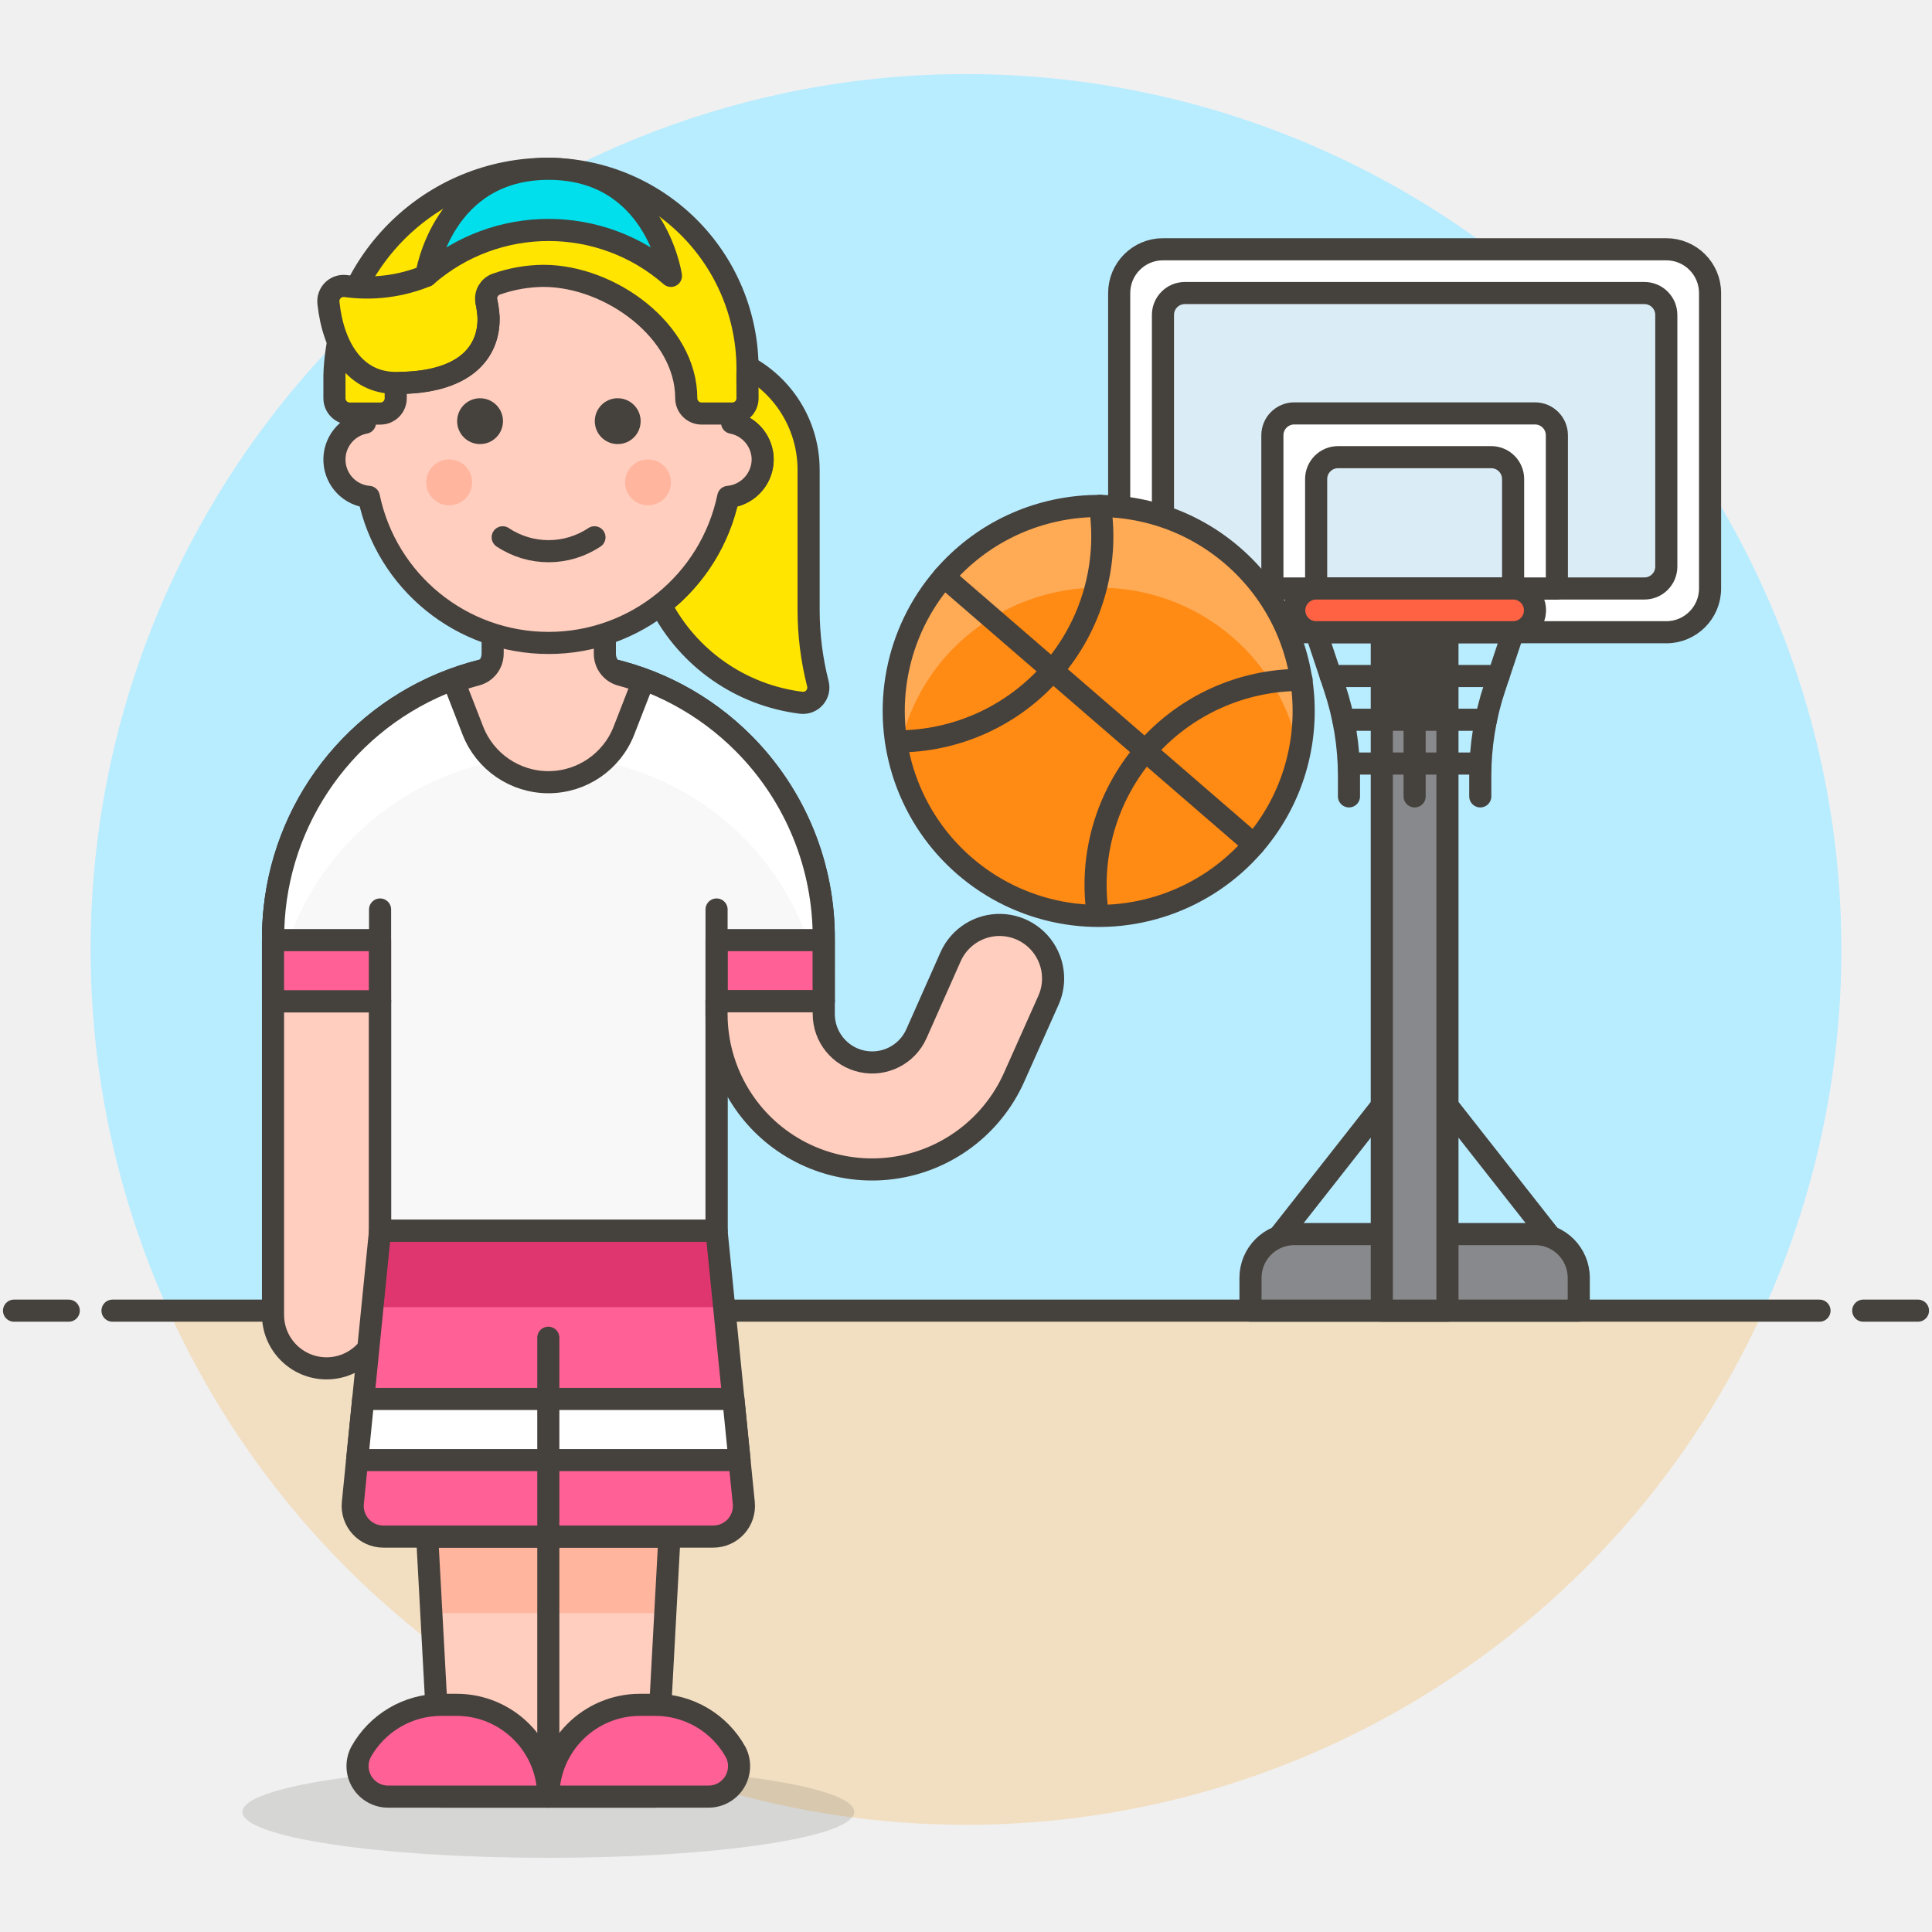
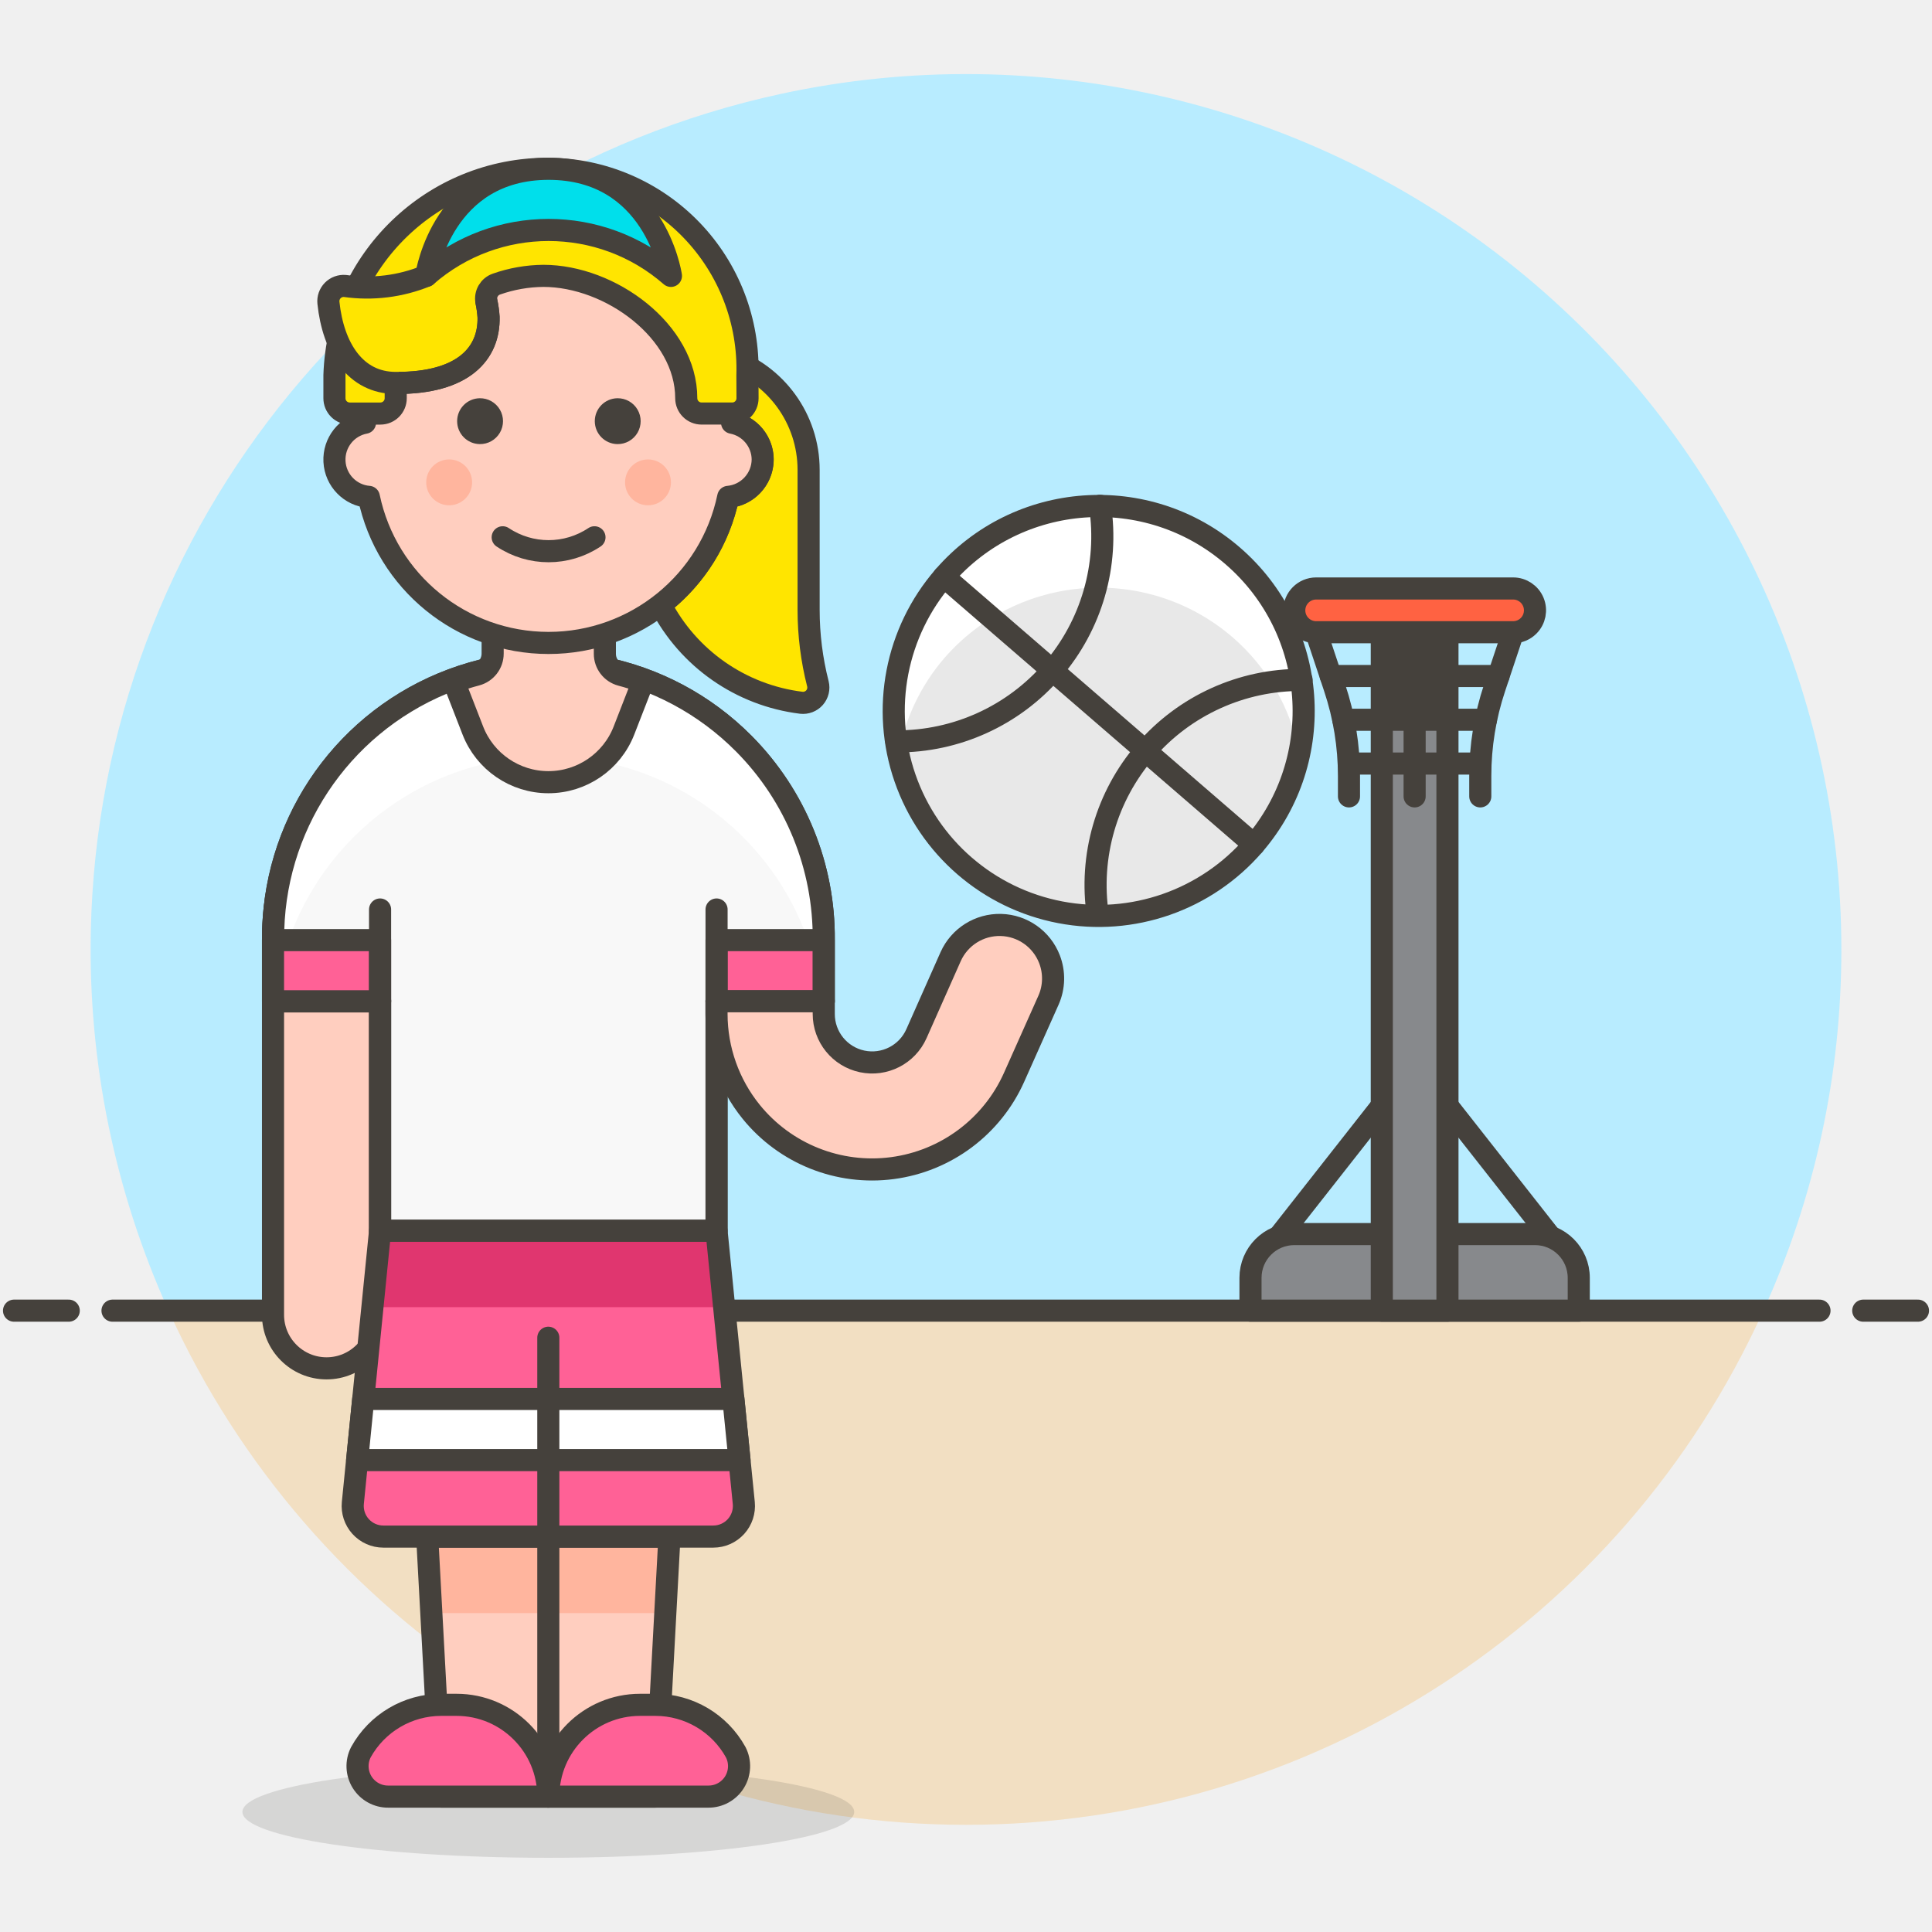
<svg xmlns="http://www.w3.org/2000/svg" width="437" height="437" fill="none" viewBox="29 29 437 437">
  <path fill="#b8ecff" d="M445.5 243.783a198 198 0 0 0-73.628-154.09A198 198 0 0 0 205.72 50.216 198.004 198.004 0 0 0 49.54 239.69a198 198 0 0 0 17.6 85.769h360.717a197.2 197.2 0 0 0 17.642-81.675" />
  <path fill="#f2dfc2" d="M67.142 325.458a198 198 0 0 0 360.716 0z" />
  <path stroke="#45413c" stroke-linecap="round" stroke-linejoin="round" stroke-width="5" d="M54.45 325.458h386.1m-408.375 0H44.55m405.9 0h12.375" />
  <path fill="#87898c" d="M386.1 325.458h-74.25v-7.425a9.9 9.9 0 0 1 9.9-9.9h54.45a9.9 9.9 0 0 1 9.9 9.9z" />
  <path stroke="#45413c" stroke-linecap="round" stroke-linejoin="round" stroke-width="5" d="m344.025 275.958-25.785 32.818m35.685-32.818 25.869 32.922" />
  <path fill="#87898c" d="M376.2 308.133h-54.45a9.9 9.9 0 0 0-9.9 9.9v7.425a9.9 9.9 0 0 1 9.9-9.9h54.45a9.9 9.9 0 0 1 9.9 9.9v-7.425a9.9 9.9 0 0 0-9.9-9.9" />
  <path stroke="#45413c" stroke-linecap="round" stroke-linejoin="round" stroke-width="5" d="M386.1 325.458h-74.25v-7.425a9.9 9.9 0 0 1 9.9-9.9h54.45a9.9 9.9 0 0 1 9.9 9.9z" />
-   <path fill="#fff" stroke="#45413c" stroke-linecap="round" stroke-linejoin="round" stroke-width="5" d="M405.9 85.383H292.05c-5.468 0-9.9 4.432-9.9 9.9v66.825c0 5.467 4.432 9.9 9.9 9.9H405.9c5.468 0 9.9-4.433 9.9-9.9V95.283c0-5.468-4.432-9.9-9.9-9.9" />
-   <path fill="#daedf7" stroke="#45413c" stroke-linecap="round" stroke-linejoin="round" stroke-width="5" d="M400.95 95.283H297a4.95 4.95 0 0 0-4.95 4.95v56.925a4.95 4.95 0 0 0 4.95 4.95h103.95a4.95 4.95 0 0 0 4.95-4.95v-56.925a4.95 4.95 0 0 0-4.95-4.95" />
-   <path fill="#fff" stroke="#45413c" stroke-linecap="round" stroke-linejoin="round" stroke-width="5" d="M381.15 162.108H316.8v-34.65a4.95 4.95 0 0 1 4.95-4.95h54.45a4.95 4.95 0 0 1 4.95 4.95z" />
-   <path fill="#daedf7" stroke="#45413c" stroke-linecap="round" stroke-linejoin="round" stroke-width="5" d="M371.25 162.108H326.7v-24.75a4.95 4.95 0 0 1 4.95-4.95h34.65a4.95 4.95 0 0 1 4.95 4.95z" />
  <path fill="#87898c" d="M356.4 172.008h-14.85v153.45h14.85z" />
  <path fill="#45413c" d="M356.4 172.008h-14.85v19.8h14.85z" />
  <path stroke="#45413c" stroke-linecap="round" stroke-linejoin="round" stroke-width="5" d="M356.4 172.008h-14.85v153.45h14.85z" />
  <path stroke="#45413c" stroke-linecap="round" stroke-miterlimit="10" stroke-width="5" d="m326.7 172.008 4.198 12.592a62.9 62.9 0 0 1 3.227 19.894v4.639m37.125-37.125-4.198 12.592a62.9 62.9 0 0 0-3.227 19.894v4.639m-14.85-37.125v37.125" />
  <path fill="#ff6242" stroke="#45413c" stroke-miterlimit="10" stroke-width="5" d="M371.25 172.008H326.7a4.95 4.95 0 0 1 0-9.9h44.55a4.948 4.948 0 0 1 3.5 8.45 4.95 4.95 0 0 1-3.5 1.45Z" />
  <path stroke="#45413c" stroke-linecap="round" stroke-miterlimit="10" stroke-width="5" d="M334.125 201.708h29.7m-30.992-9.9h32.284m-35.115-9.9h37.946" />
  <path fill="#45413c" d="M153.024 449.217c38.213 0 69.191-4.647 69.191-10.38 0-5.732-30.978-10.38-69.19-10.38-38.214 0-69.192 4.648-69.192 10.38s30.978 10.38 69.191 10.38" opacity=".15" />
-   <path fill="#ff8a14" d="M312.647 220.062a46.362 46.362 0 1 1-70.148-60.638 46.362 46.362 0 0 1 70.148 60.638" />
+   <path fill="#e8e8e8" d="M312.647 220.062a46.362 46.362 0 1 1-70.148-60.638 46.362 46.362 0 0 1 70.148 60.638" />
  <path fill="#ffcebf" stroke="#45413c" stroke-linecap="round" stroke-linejoin="round" stroke-width="5" d="M114.969 192.441v133.957a12.105 12.105 0 0 1-12.108 12.108 12.106 12.106 0 0 1-12.108-12.108V241.64a61.8 61.8 0 0 1 24.216-49.198" />
  <path fill="#ffcebf" d="m125.626 376.561 3.183 58.816h48.436l3.178-58.816z" />
  <path fill="#ffb59e" d="M180.423 376.561h-54.797l.936 17.3h52.925z" />
  <path stroke="#45413c" stroke-linecap="round" stroke-linejoin="round" stroke-width="5" d="m125.626 376.561 3.183 58.816h48.436l3.178-58.816z" />
  <path fill="#f8f8f8" stroke="#45413c" stroke-linecap="round" stroke-linejoin="round" stroke-width="5" d="M215.325 241.64a62.27 62.27 0 0 0-18.042-44.395A62.28 62.28 0 0 0 129.09 183.6a62.28 62.28 0 0 0-38.313 58.038v13.86h24.215v51.896h76.077v-51.92h24.255z" />
  <path fill="#f8f8f8" d="M215.325 241.64a62.27 62.27 0 0 0-18.042-44.395A62.28 62.28 0 0 0 129.09 183.6a62.28 62.28 0 0 0-38.313 58.038v13.86h24.215v51.896h76.077v-51.92h24.255z" />
  <path fill="#fff" d="M153.024 179.363a62.28 62.28 0 0 0-62.27 62.276v13.86h.405a62.252 62.252 0 0 1 123.75 0h.416v-13.86a62.27 62.27 0 0 0-38.461-57.543 62.3 62.3 0 0 0-23.84-4.733" />
  <path stroke="#45413c" stroke-linecap="round" stroke-linejoin="round" stroke-width="5" d="M215.325 241.64a62.27 62.27 0 0 0-18.042-44.395A62.28 62.28 0 0 0 129.09 183.6a62.28 62.28 0 0 0-38.313 58.038v13.86h24.215v51.896h76.077v-51.92h24.255z" />
  <path fill="#ff6196" stroke="#45413c" stroke-linecap="round" stroke-linejoin="round" stroke-width="5" d="M114.969 241.639H90.753v13.84h24.216zm100.326 0h-24.216v13.84h24.216z" />
  <path fill="#ff6196" d="M191.07 307.395h-76.102l-6.158 61.558a6.93 6.93 0 0 0 1.76 5.328 6.93 6.93 0 0 0 5.126 2.28h74.656a6.93 6.93 0 0 0 6.885-7.608z" />
  <path fill="#e0366f" d="m192.812 324.67-1.732-17.3h-76.111l-1.728 17.3z" />
  <path stroke="#45413c" stroke-linecap="round" stroke-linejoin="round" stroke-width="5" d="M191.07 307.395h-76.102l-6.158 61.558a6.93 6.93 0 0 0 1.76 5.328 6.93 6.93 0 0 0 5.126 2.28h74.656a6.93 6.93 0 0 0 6.885-7.608z" />
  <path fill="#fff" stroke="#45413c" stroke-linecap="round" stroke-linejoin="round" stroke-width="5" d="M109.781 359.266h86.491l-1.386-13.84h-83.724z" />
  <path fill="#ff6196" stroke="#45413c" stroke-linecap="round" stroke-linejoin="round" stroke-width="5" d="M189.209 435.377a6.9 6.9 0 0 0 6.207-10.038 20.76 20.76 0 0 0-18.171-10.722h-3.465a20.76 20.76 0 0 0-20.76 20.76z" />
  <path fill="#ff6196" stroke="#45413c" stroke-linecap="round" stroke-linejoin="round" stroke-width="5" d="M153.024 435.377a20.76 20.76 0 0 0-20.756-20.76h-3.465a20.76 20.76 0 0 0-18.176 10.722 6.9 6.9 0 0 0 6.193 10.038z" />
  <path stroke="#45413c" stroke-linecap="round" stroke-linejoin="round" stroke-width="5" d="M153.024 331.585v103.792" />
  <path fill="#ffcebf" stroke="#45413c" stroke-linecap="round" stroke-linejoin="round" stroke-width="5" d="M169.478 181.665a4.95 4.95 0 0 1-3.663-4.787v-16.191h-25.383v16.152a4.95 4.95 0 0 1-3.668 4.777q-2.599.687-5.094 1.598l4.282 11.02a18.34 18.34 0 0 0 34.184 0l4.287-11.02a59 59 0 0 0-4.945-1.549" />
  <path stroke="#45413c" stroke-linecap="round" stroke-linejoin="round" stroke-width="5" d="M114.969 255.474V234.72m76.111 20.754V234.72" />
  <path fill="#ffcebf" stroke="#45413c" stroke-linecap="round" stroke-linejoin="round" stroke-width="5" d="M215.325 255.474v2.886a10.954 10.954 0 0 0 20.963 4.455l7.747-17.448a12.111 12.111 0 0 1 22.348.592 12.1 12.1 0 0 1-.212 9.248l-7.781 17.439a35.182 35.182 0 0 1-59.47 7.847 35.18 35.18 0 0 1-7.85-22.133v-2.886z" />
-   <path fill="#ffaa54" d="M242.496 177.972a46.35 46.35 0 0 1 65.39-4.757 45.9 45.9 0 0 1 14.913 25.74 46.214 46.214 0 1 0-90.456.104 45.86 45.86 0 0 1 10.153-21.087" />
+   <path fill="#fff" d="M242.496 177.972a46.35 46.35 0 0 1 65.39-4.757 45.9 45.9 0 0 1 14.913 25.74 46.214 46.214 0 1 0-90.456.104 45.86 45.86 0 0 1 10.153-21.087" />
  <path stroke="#45413c" stroke-linecap="round" stroke-linejoin="round" stroke-width="5" d="M312.647 220.062a46.362 46.362 0 1 1-70.148-60.638 46.362 46.362 0 0 1 70.148 60.638" />
  <path stroke="#45413c" stroke-linecap="round" stroke-linejoin="round" stroke-width="5" d="M277.329 236.085a46.36 46.36 0 0 1 10.769-37.252 46.36 46.36 0 0 1 35.305-16.04m-45.589-39.391a46.368 46.368 0 0 1-46.075 53.291m10.757-37.268 70.151 60.637" />
  <path fill="#ffe500" stroke="#45413c" stroke-linecap="round" stroke-linejoin="round" stroke-width="5" d="M210.227 187.956a3.467 3.467 0 0 0 3.771-4.291 67.5 67.5 0 0 1-2.098-16.721v-31.68a26.56 26.56 0 0 0-18.315-25.245c.66 2.975.992 6.014.99 9.063v5.54a8.47 8.47 0 0 1 6.9 8.768 8.474 8.474 0 0 1-7.772 8.007 41.54 41.54 0 0 1-15.29 24.398 41.55 41.55 0 0 0 31.814 22.161" />
  <path fill="#ffcebf" stroke="#45413c" stroke-linecap="round" stroke-linejoin="round" stroke-width="5" d="M201.519 132.917a8.53 8.53 0 0 0-6.93-8.301v-5.54a41.516 41.516 0 0 0-83.031 0v5.54a8.474 8.474 0 0 0 .87 16.775 41.524 41.524 0 0 0 40.645 33.037 41.52 41.52 0 0 0 40.645-33.037 8.567 8.567 0 0 0 7.801-8.474" />
  <path fill="#ffb59e" d="M130.596 143.293a5.188 5.188 0 1 0 0-10.376 5.188 5.188 0 0 0 0 10.376m44.976 0a5.188 5.188 0 1 0 0-10.376 5.188 5.188 0 0 0 0 10.376" />
  <path stroke="#45413c" stroke-linecap="round" stroke-linejoin="round" stroke-width="5" d="M142.704 150.53a18.705 18.705 0 0 0 20.76 0" />
  <path fill="#ffe500" d="M198.06 113.89a45.265 45.265 0 0 0-44.976-46.709 48.216 48.216 0 0 0-48.436 46.709v5.187a3.463 3.463 0 0 0 3.465 3.465h6.93a3.466 3.466 0 0 0 3.465-3.465v-3.465c15.424.11 21.21-6.766 21.003-14.894a24 24 0 0 0-.495-3.545 3.464 3.464 0 0 1 2.272-3.915c3.412-1.202 7-1.831 10.618-1.861 15.152 0 32.318 12.523 32.318 27.675a3.463 3.463 0 0 0 3.465 3.465h6.93a3.465 3.465 0 0 0 3.465-3.465z" />
  <path stroke="#45413c" stroke-linecap="round" stroke-linejoin="round" stroke-width="5" d="M198.06 113.89a45.265 45.265 0 0 0-44.976-46.709 48.216 48.216 0 0 0-48.436 46.709v5.187a3.463 3.463 0 0 0 3.465 3.465h6.93a3.466 3.466 0 0 0 3.465-3.465v-3.465c15.424.11 21.21-6.766 21.003-14.894a24 24 0 0 0-.495-3.545 3.464 3.464 0 0 1 2.272-3.915c3.412-1.202 7-1.831 10.618-1.861 15.152 0 32.318 12.523 32.318 27.675a3.463 3.463 0 0 0 3.465 3.465h6.93a3.465 3.465 0 0 0 3.465-3.465z" />
  <path fill="#00dfeb" stroke="#45413c" stroke-linecap="round" stroke-linejoin="round" stroke-width="5" d="M153.084 67.181c-23.82 0-27.557 23.449-27.676 24.22a42.07 42.07 0 0 1 55.351 0c-.114-.771-3.856-24.22-27.675-24.22" />
  <path fill="#ffe500" d="M118.488 115.617c-9.142 0-14.147-7.945-15.216-18.122a3.464 3.464 0 0 1 3.742-3.811c6.225.887 12.575.1 18.394-2.282" />
  <path stroke="#45413c" stroke-linecap="round" stroke-linejoin="round" stroke-width="5" d="M139.01 97.178a24 24 0 0 1 .496 3.545c.208 8.128-5.579 15.003-21.003 14.894-9.143 0-14.147-7.945-15.216-18.122a3.464 3.464 0 0 1 3.742-3.811c6.225.887 12.574.1 18.394-2.282" />
  <path fill="#45413c" d="M137.516 129.452a5.188 5.188 0 1 0 0-10.375 5.188 5.188 0 0 0 0 10.375m31.135 0a5.188 5.188 0 1 0 0-10.375 5.188 5.188 0 0 0 0 10.375" />
</svg>
